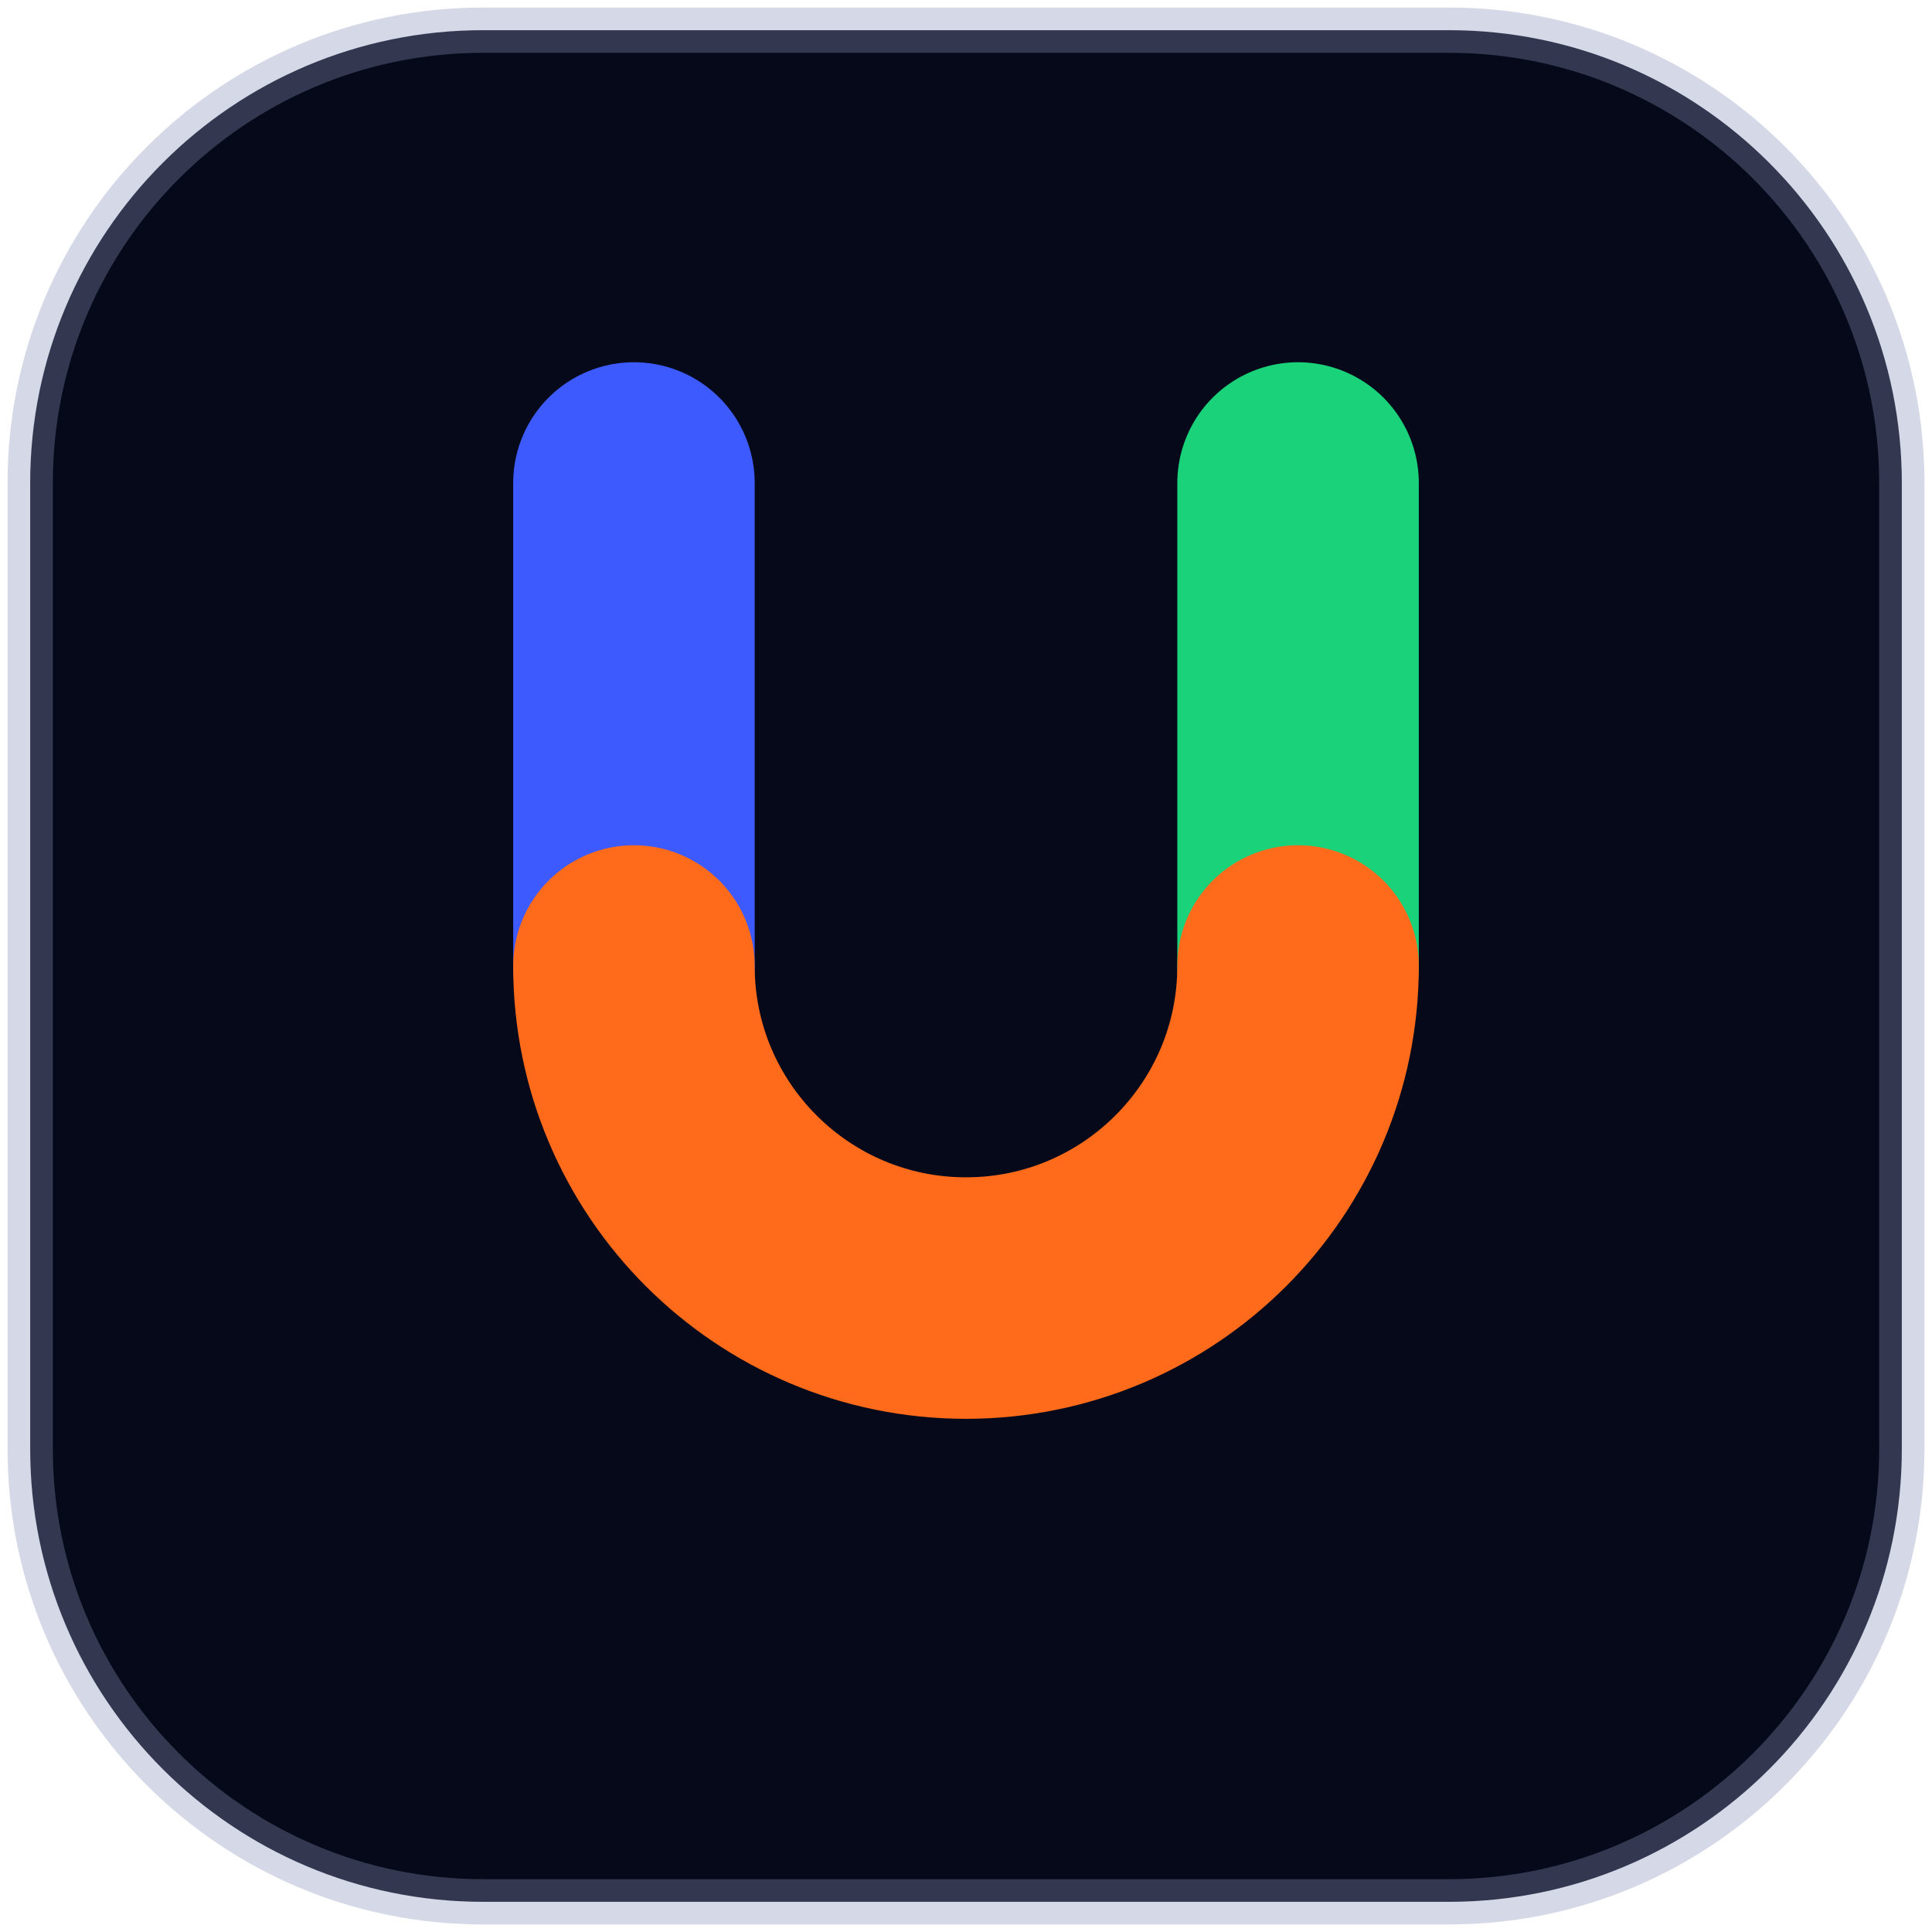
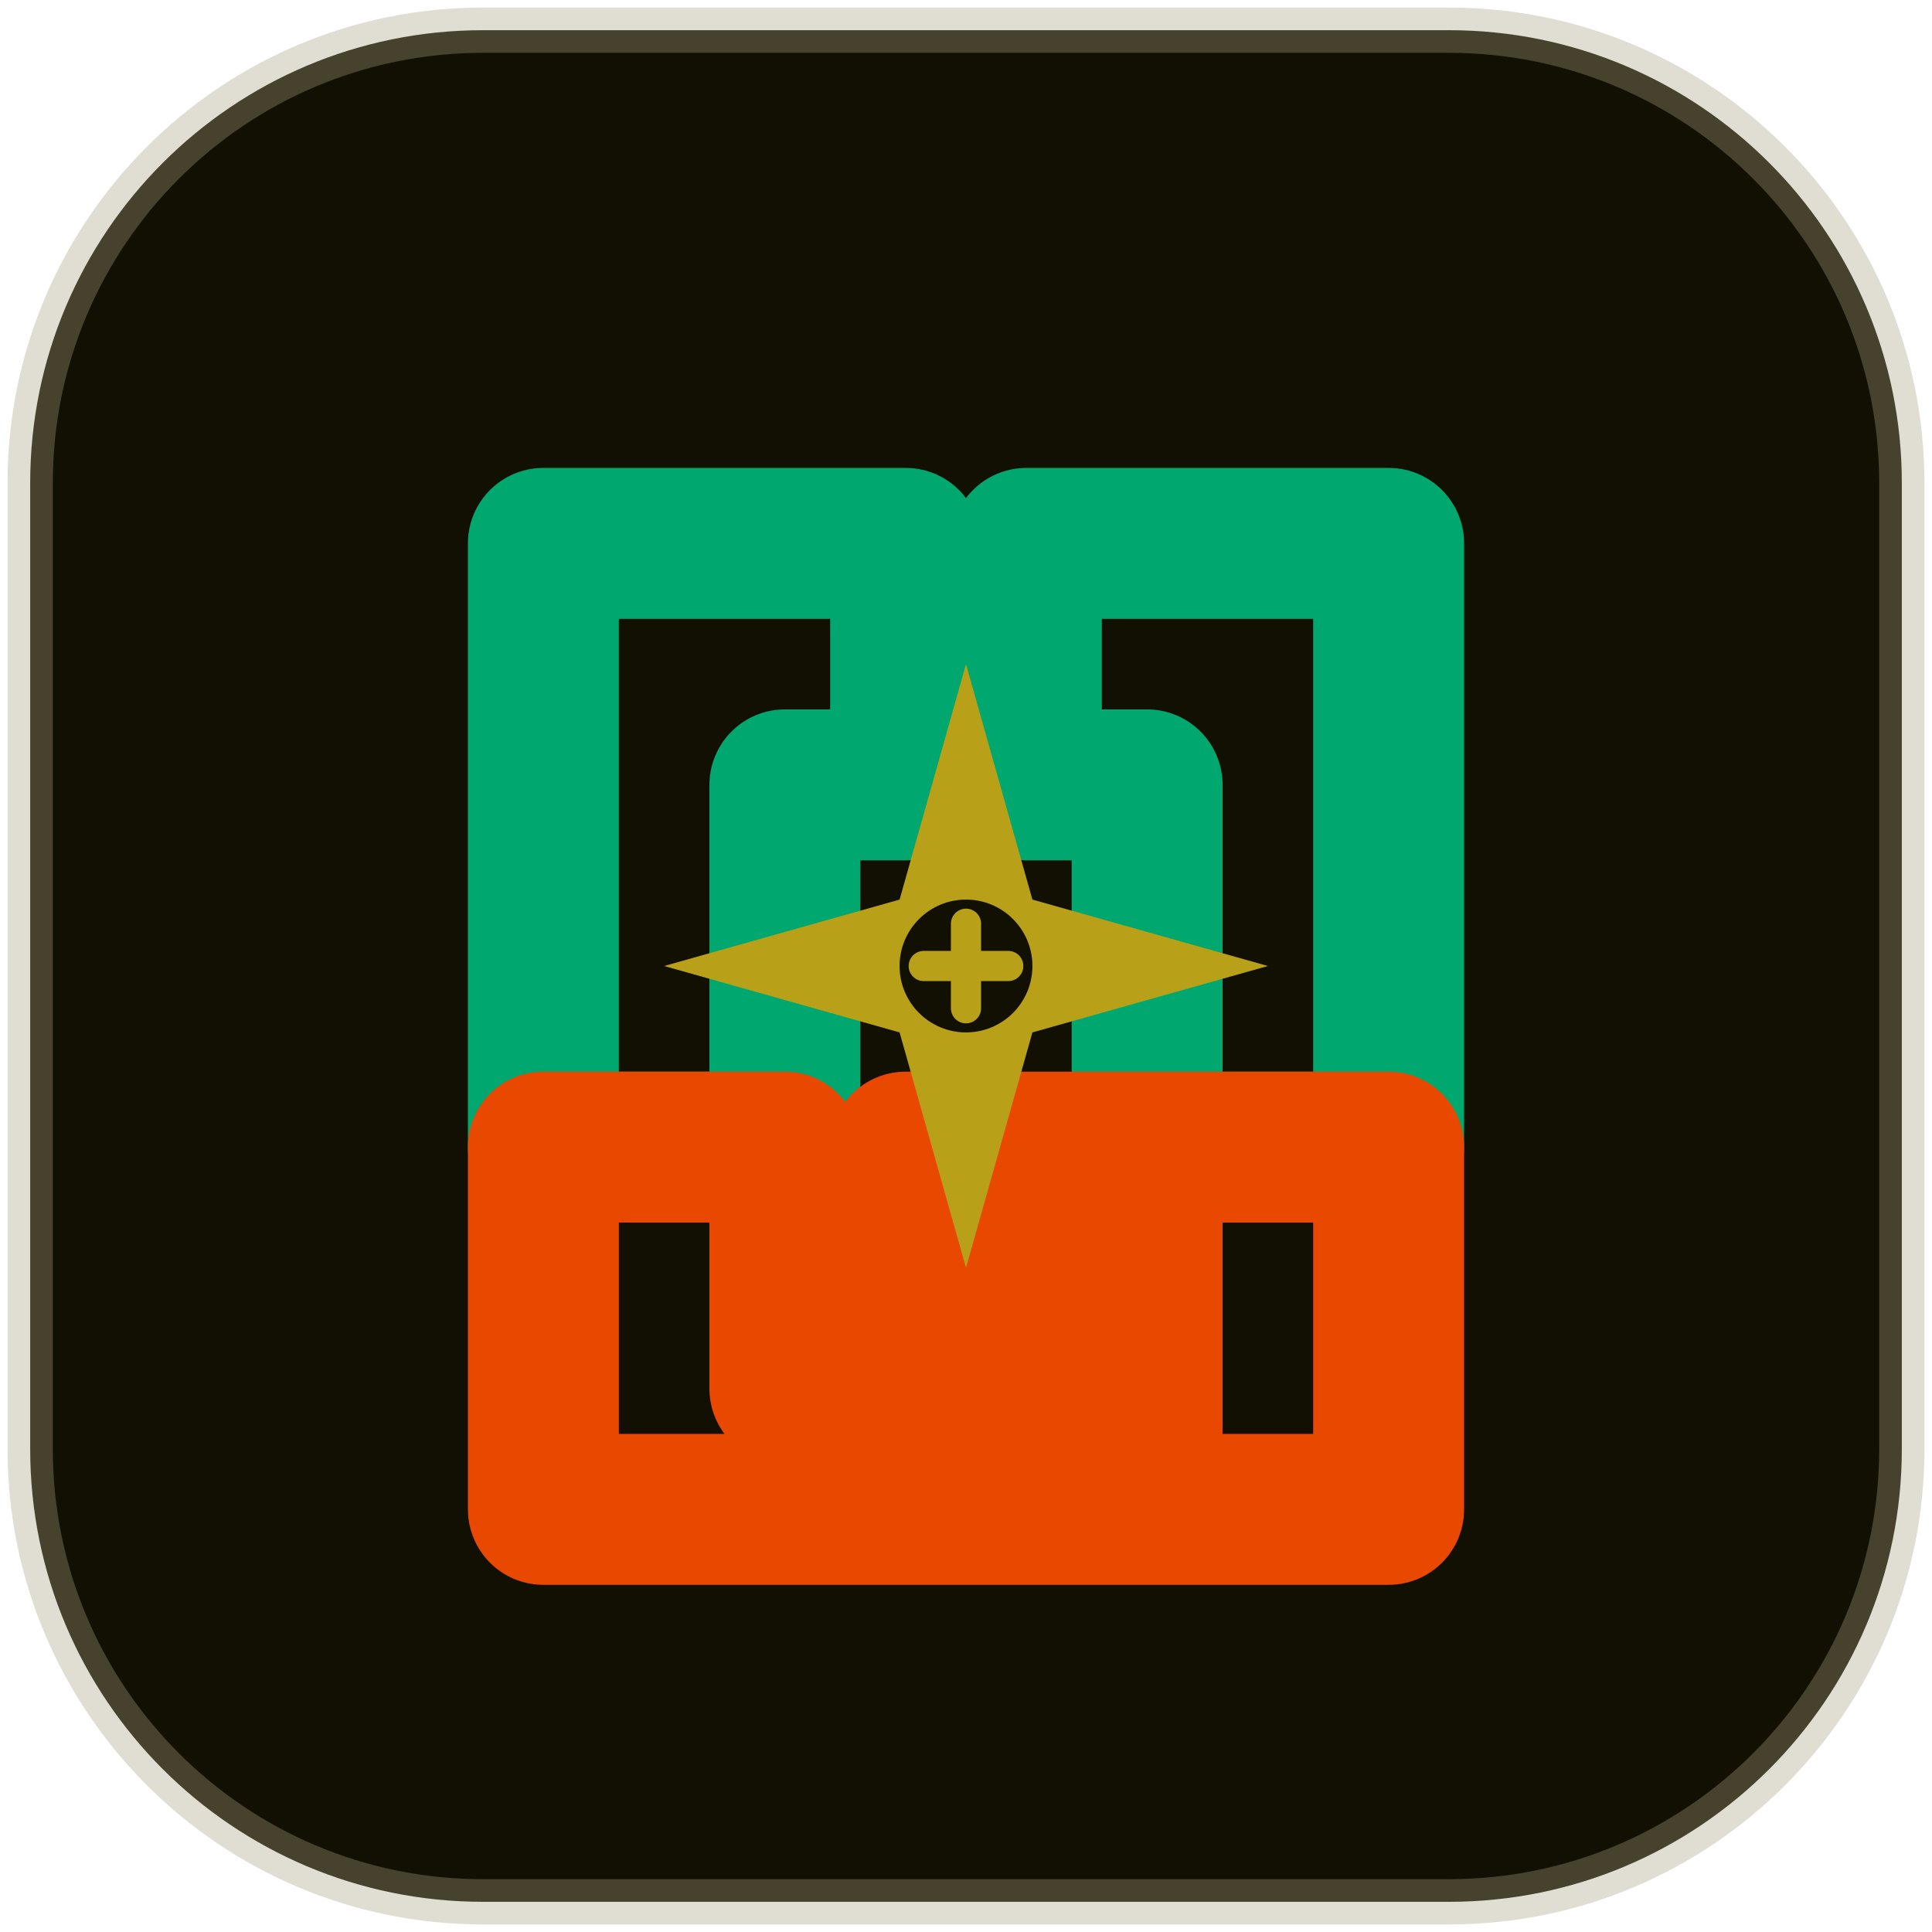
<svg xmlns="http://www.w3.org/2000/svg" viewBox="0 0 64 64" width="64" height="64" role="img" aria-label="uxyngraphar">
-   <rect x="1" y="1" width="62" height="62" rx="15" fill="#060919" stroke="#878fb8" stroke-opacity=".35" stroke-width="1.5" />
-   <path d="M21 16v16" fill="none" stroke="#3d5afe" stroke-width="8" stroke-linecap="round" />
-   <path d="M43 16v16" fill="none" stroke="#19d27a" stroke-width="8" stroke-linecap="round" />
-   <path d="M21 32a11 11 0 0 0 22 0" fill="none" stroke="#ff6b1a" stroke-width="8" stroke-linecap="round" />
+   <rect x="1" y="1" width="62" height="62" rx="15" fill="#121002" stroke="#a6a07e" stroke-opacity=".35" stroke-width="1.5" />
+   <path d="M18 18h12v8H26v12h-8V18zm16 0h12v20h-8V26h-4V18z" fill="none" stroke="#00a870" stroke-width="5" stroke-linecap="round" stroke-linejoin="round" />
+   <path d="M18 38h8v8h4v-8h8v12H18V38zm28 0v12H34v-8h4v-4h8z" fill="none" stroke="#e84800" stroke-width="5" stroke-linecap="round" stroke-linejoin="round" />
+   <path d="M32 22 L34.2 29.8 L42 32 L34.2 34.2 L32 42 L29.8 34.2 L22 32 L29.8 29.8 Z" fill="#b8a018" />
+   <circle cx="32" cy="32" r="2.2" fill="#121002" />
+   <path d="M30.6 32h2.8M32 30.6v2.8" stroke="#b8a018" stroke-width="1" stroke-linecap="round" />
</svg>
